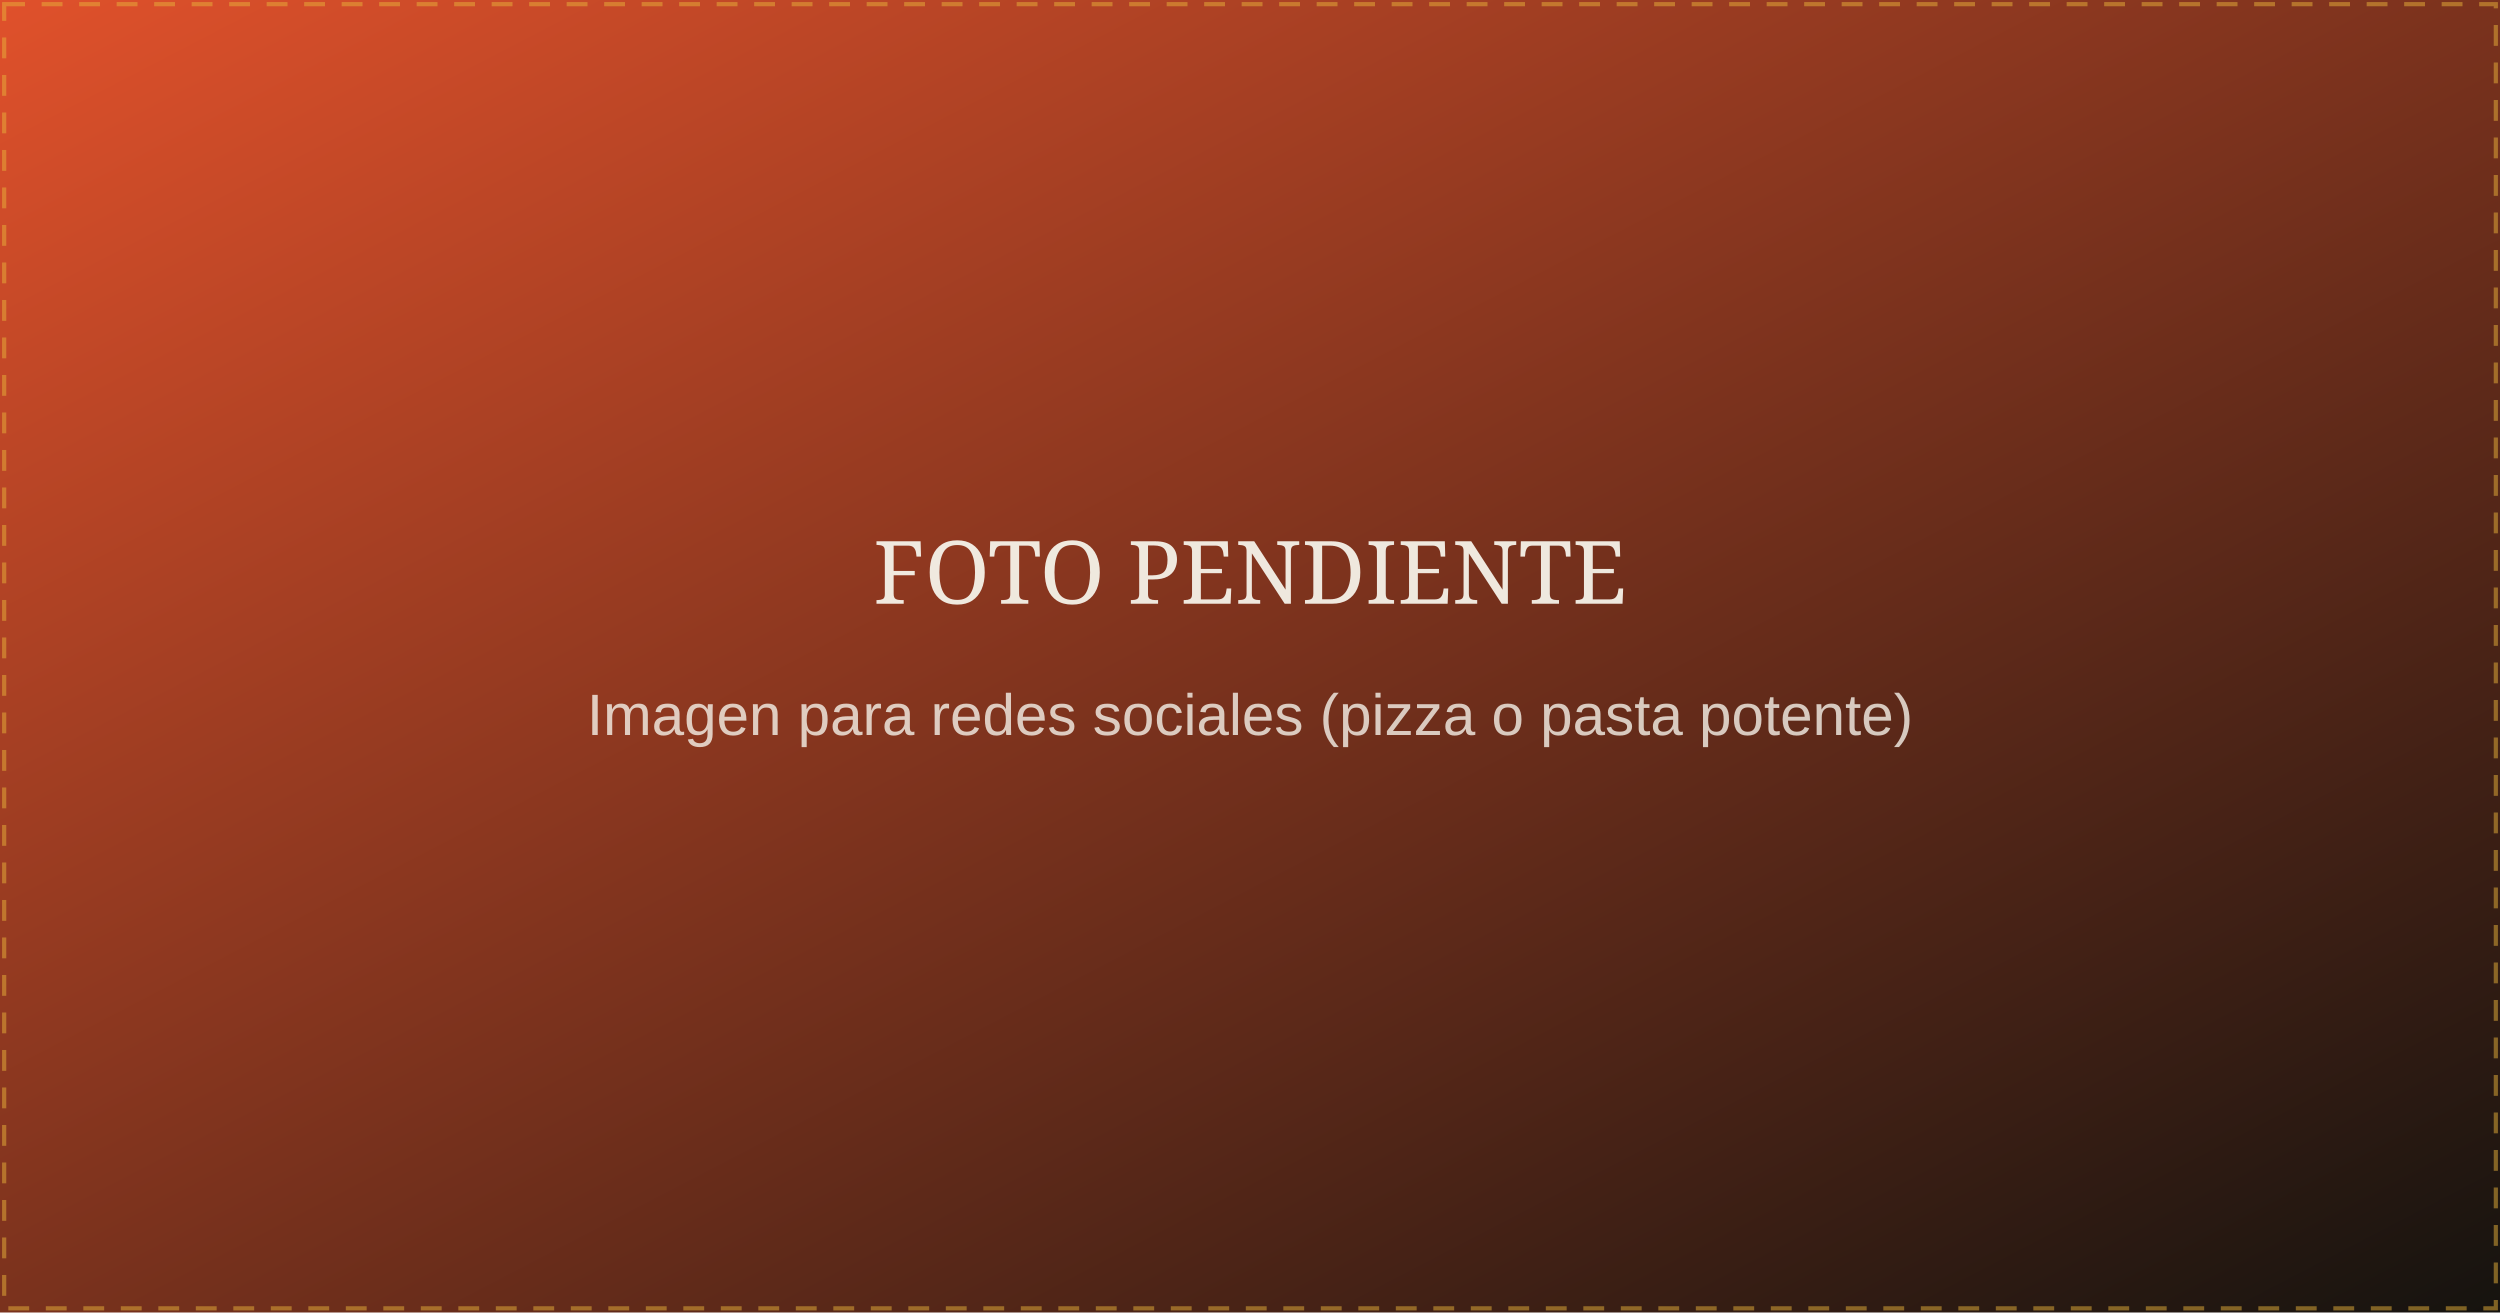
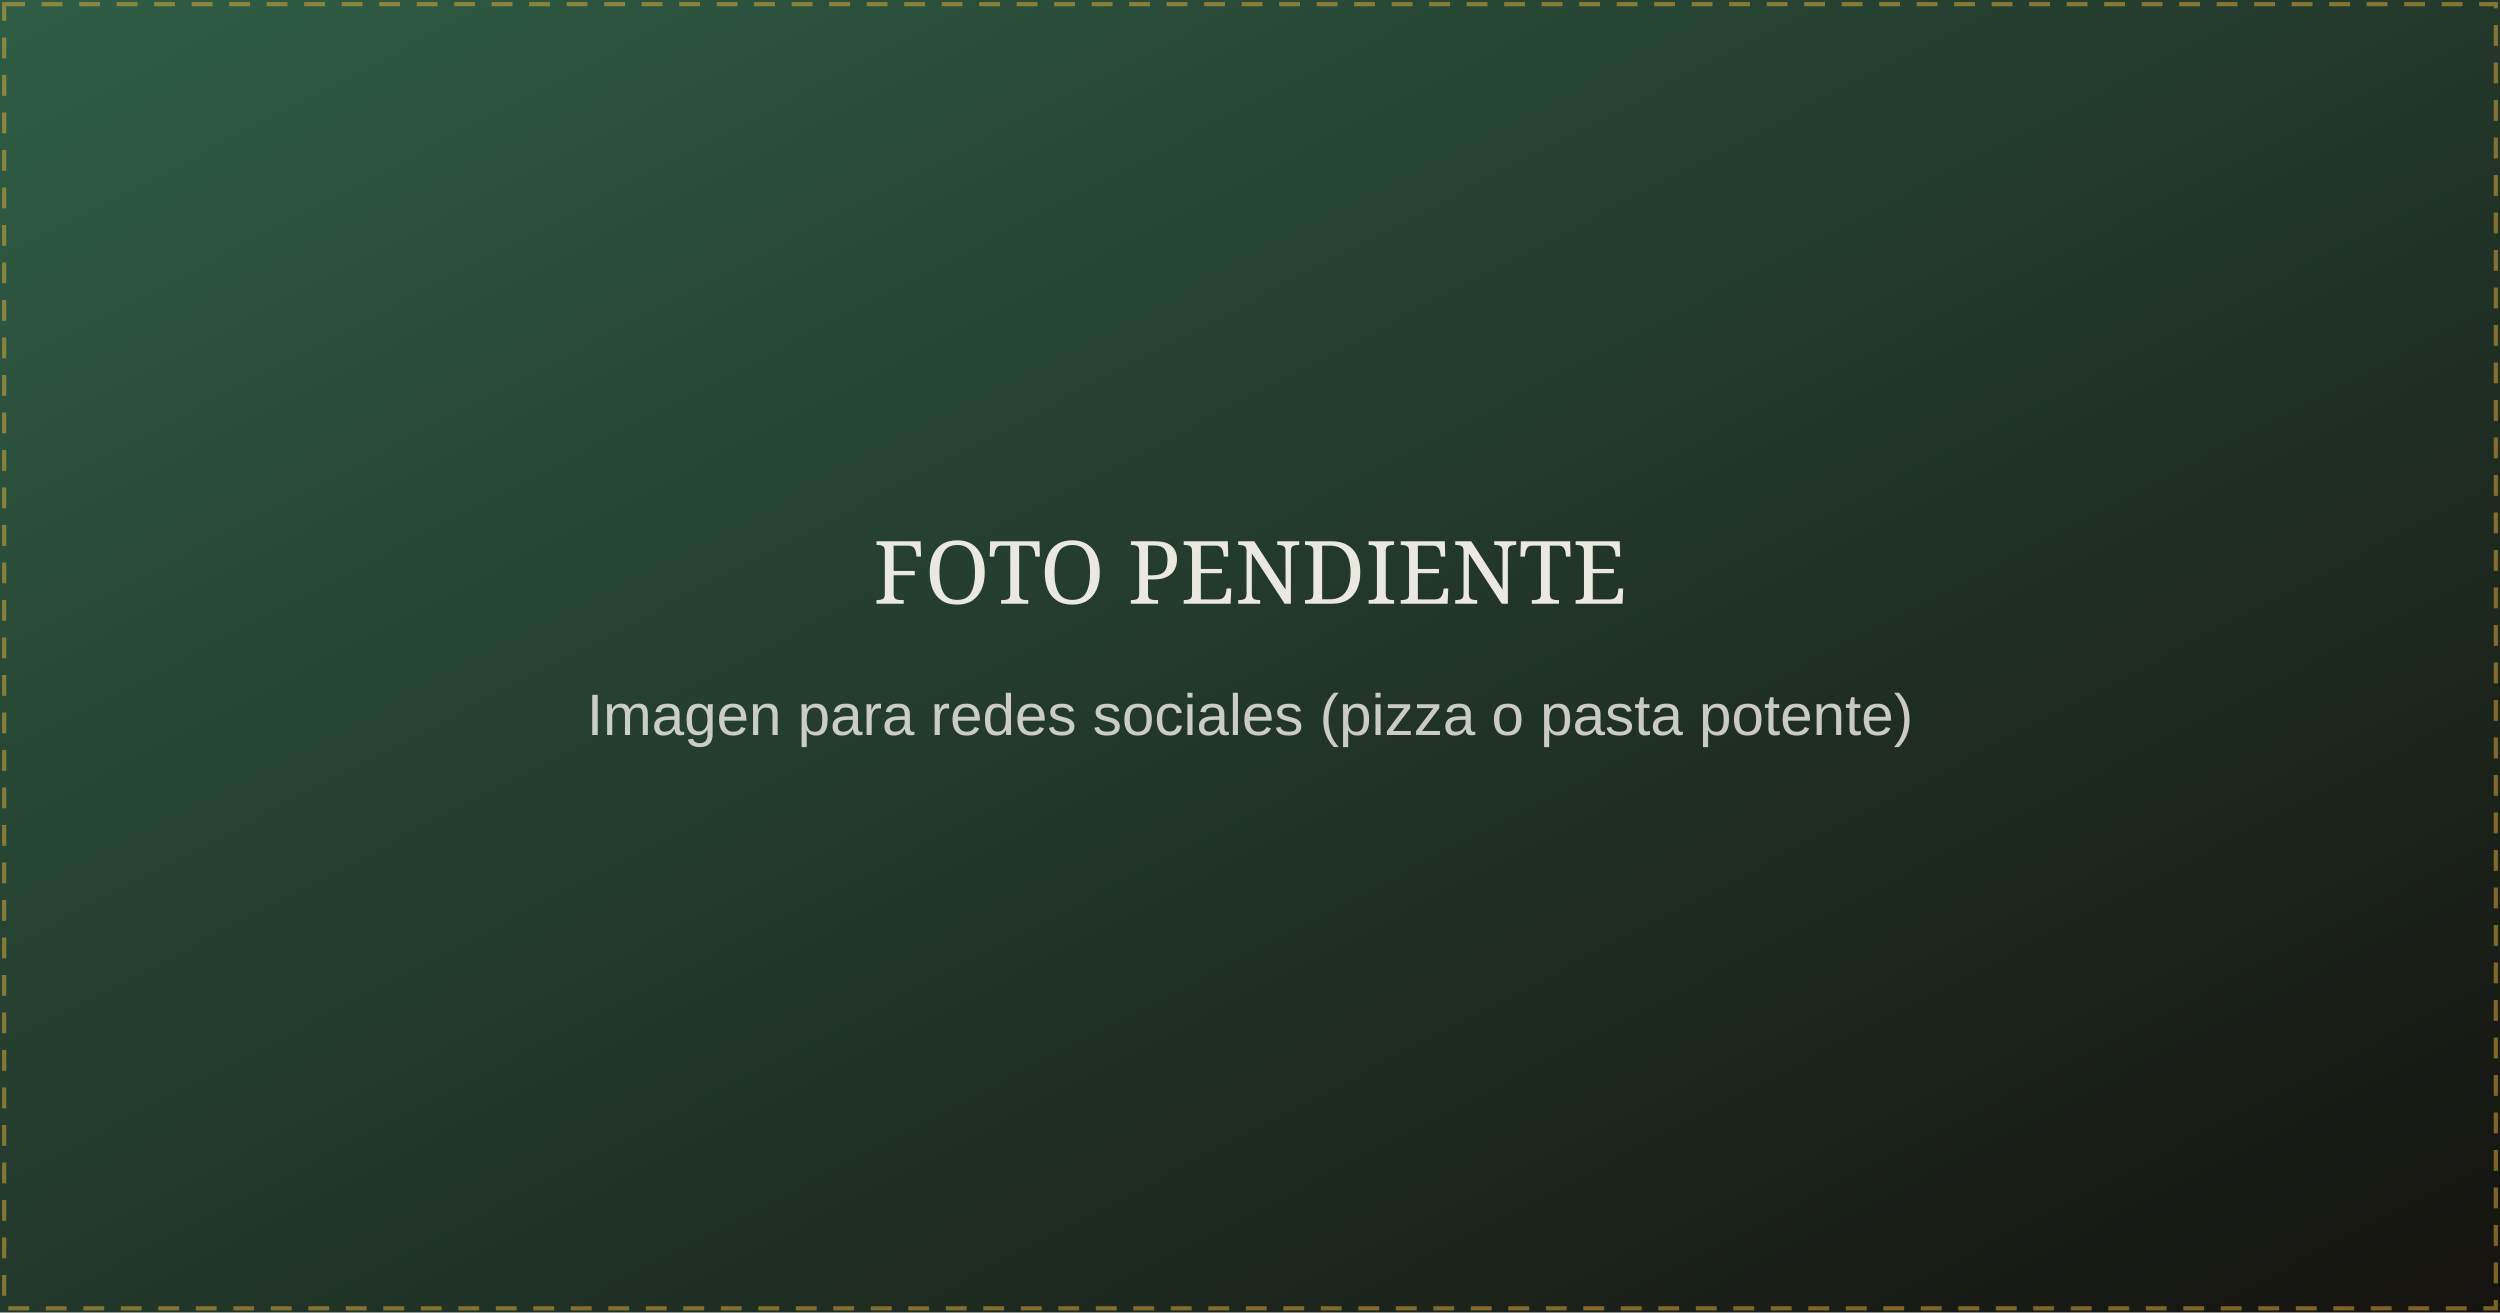
<svg xmlns="http://www.w3.org/2000/svg" width="1200" height="630" viewBox="0 0 1200 630">
  <defs>
    <linearGradient id="g" x1="0" y1="0" x2="1" y2="1">
-       <stop offset="0%" stop-color="#e0512b" />
+       <stop offset="0%" stop-color="#2f5d45" />
      <stop offset="100%" stop-color="#15130f" />
    </linearGradient>
  </defs>
  <rect width="1200" height="630" fill="url(#g)" />
  <rect x="2" y="2" width="1196" height="626" fill="none" stroke="#e8b23a" stroke-width="2" stroke-dasharray="10 8" opacity="0.5" />
  <text x="50%" y="46%" text-anchor="middle" font-family="Georgia, serif" font-size="42" fill="#f5f1e8" opacity="0.95">FOTO PENDIENTE</text>
  <text x="50%" y="56%" text-anchor="middle" font-family="Arial, sans-serif" font-size="28" fill="#f5f1e8" opacity="0.8">Imagen para redes sociales (pizza o pasta potente)</text>
</svg>
